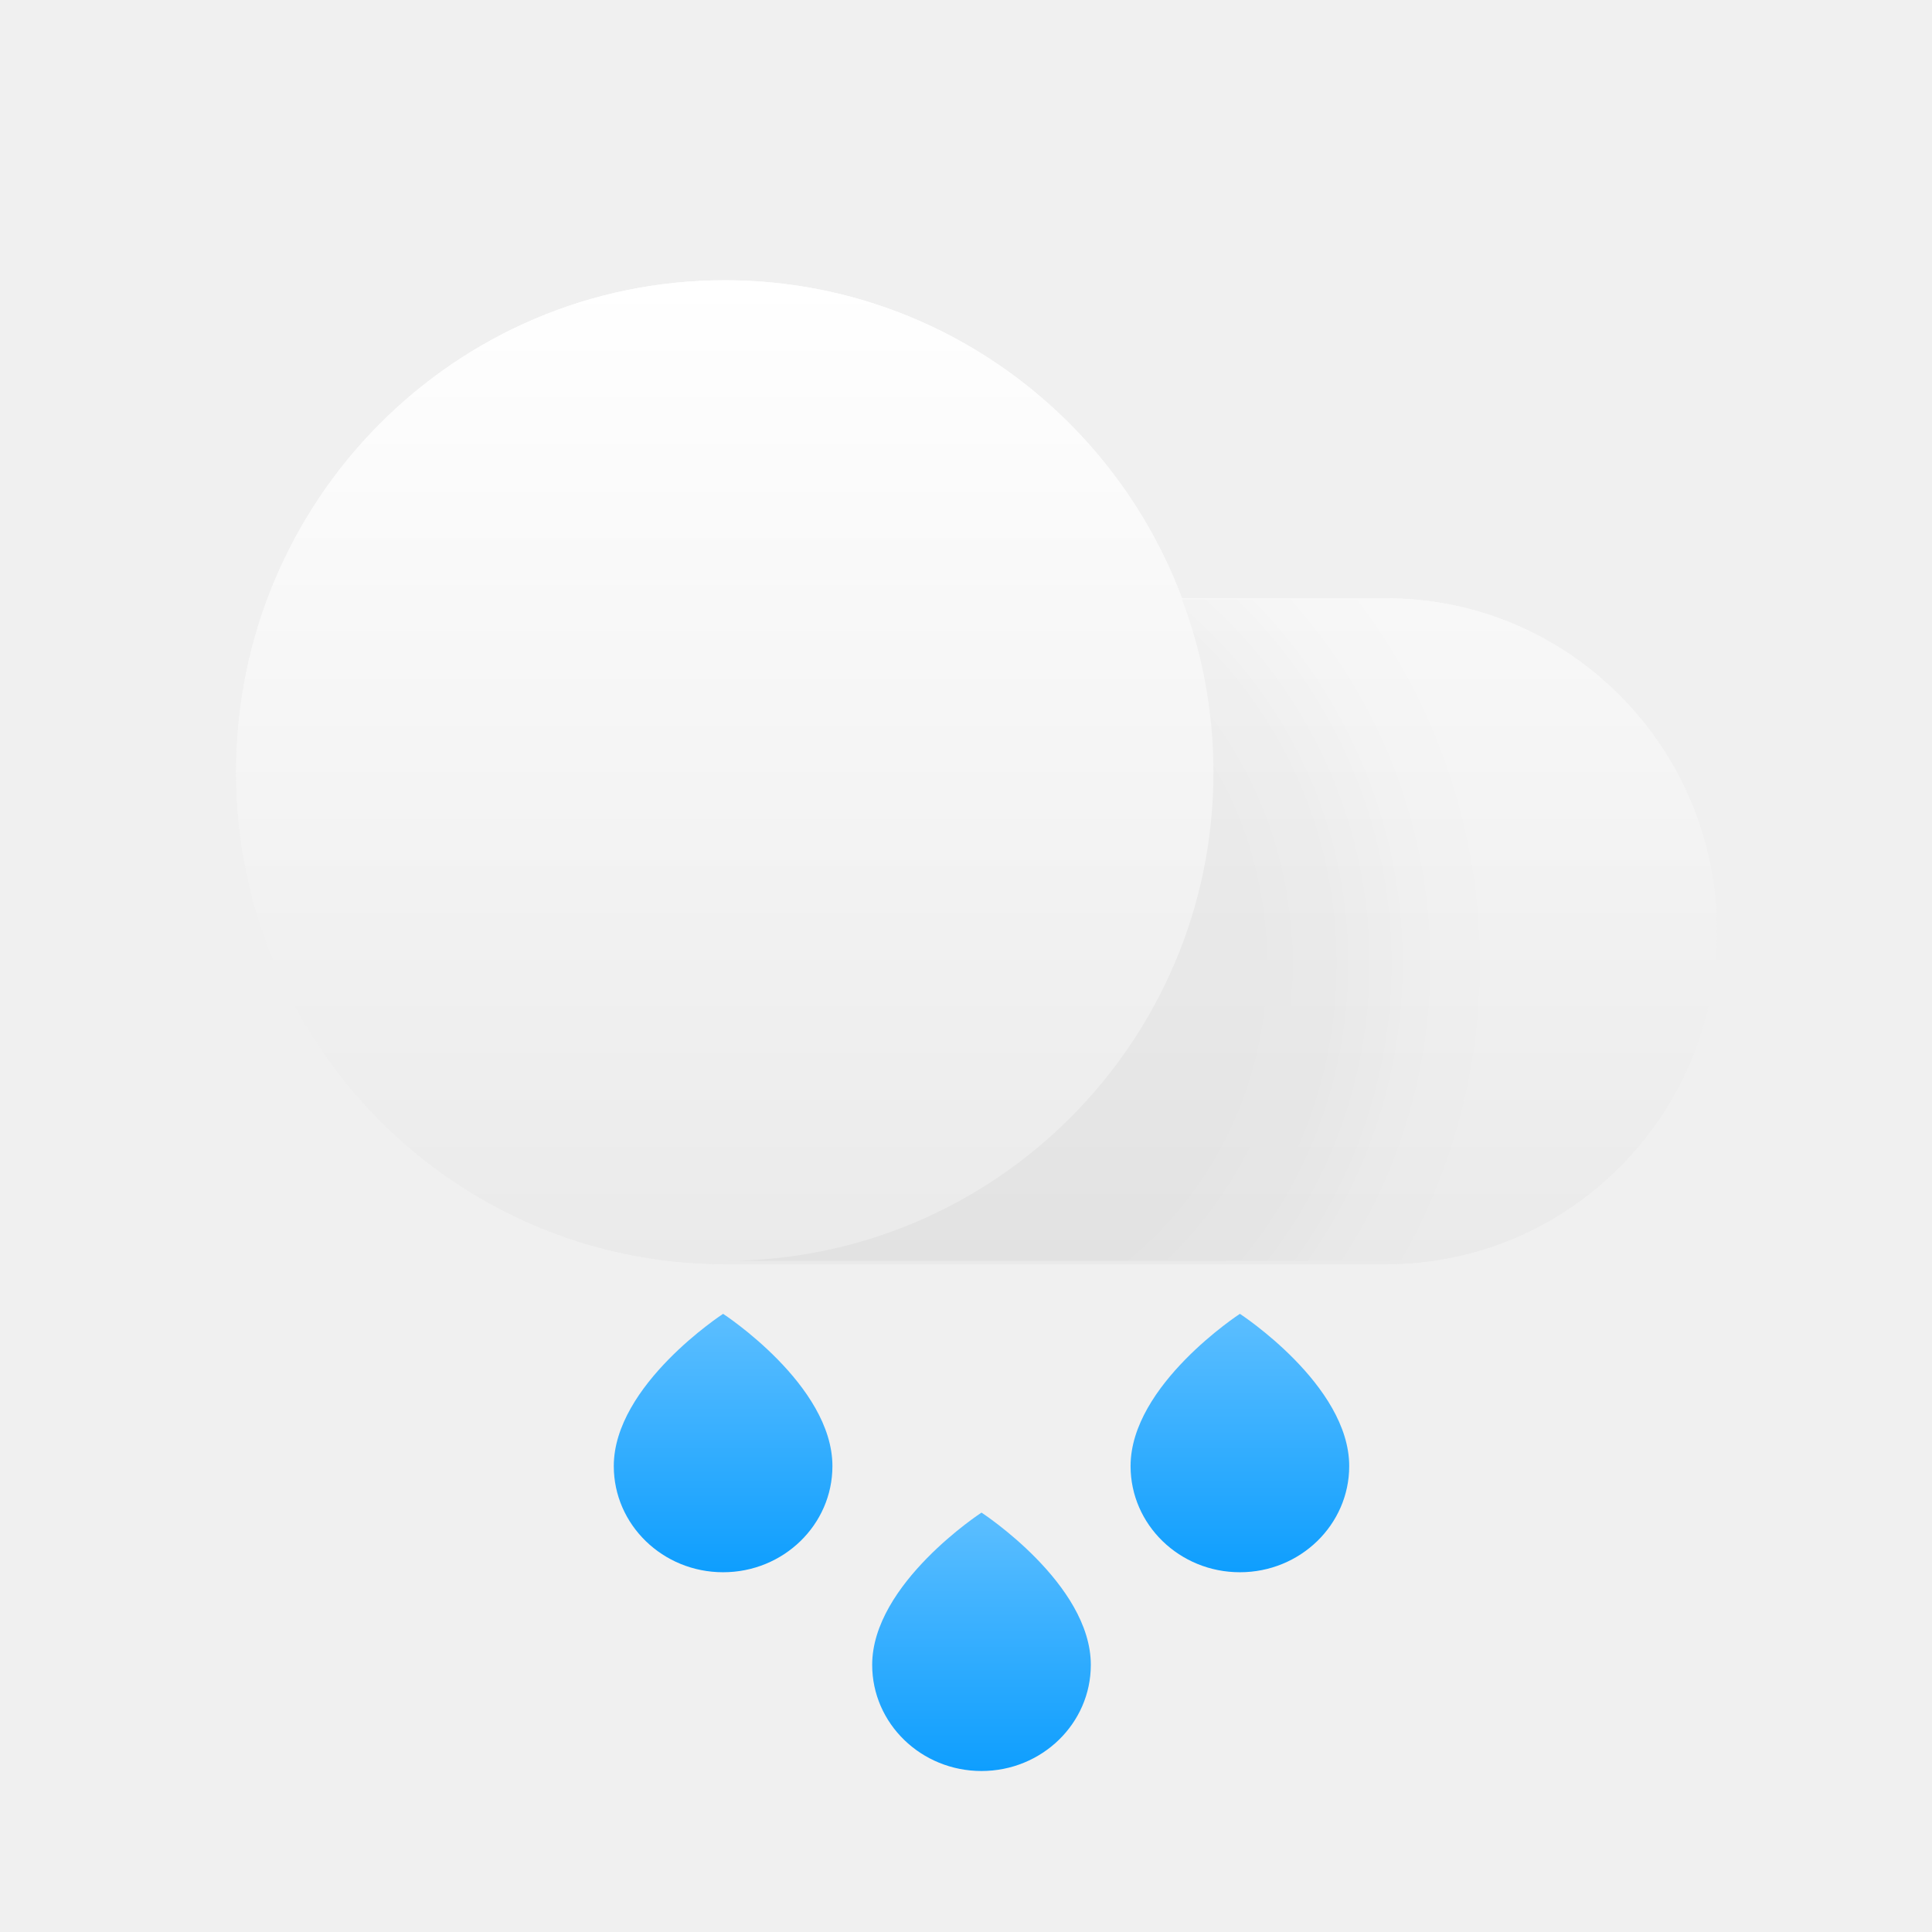
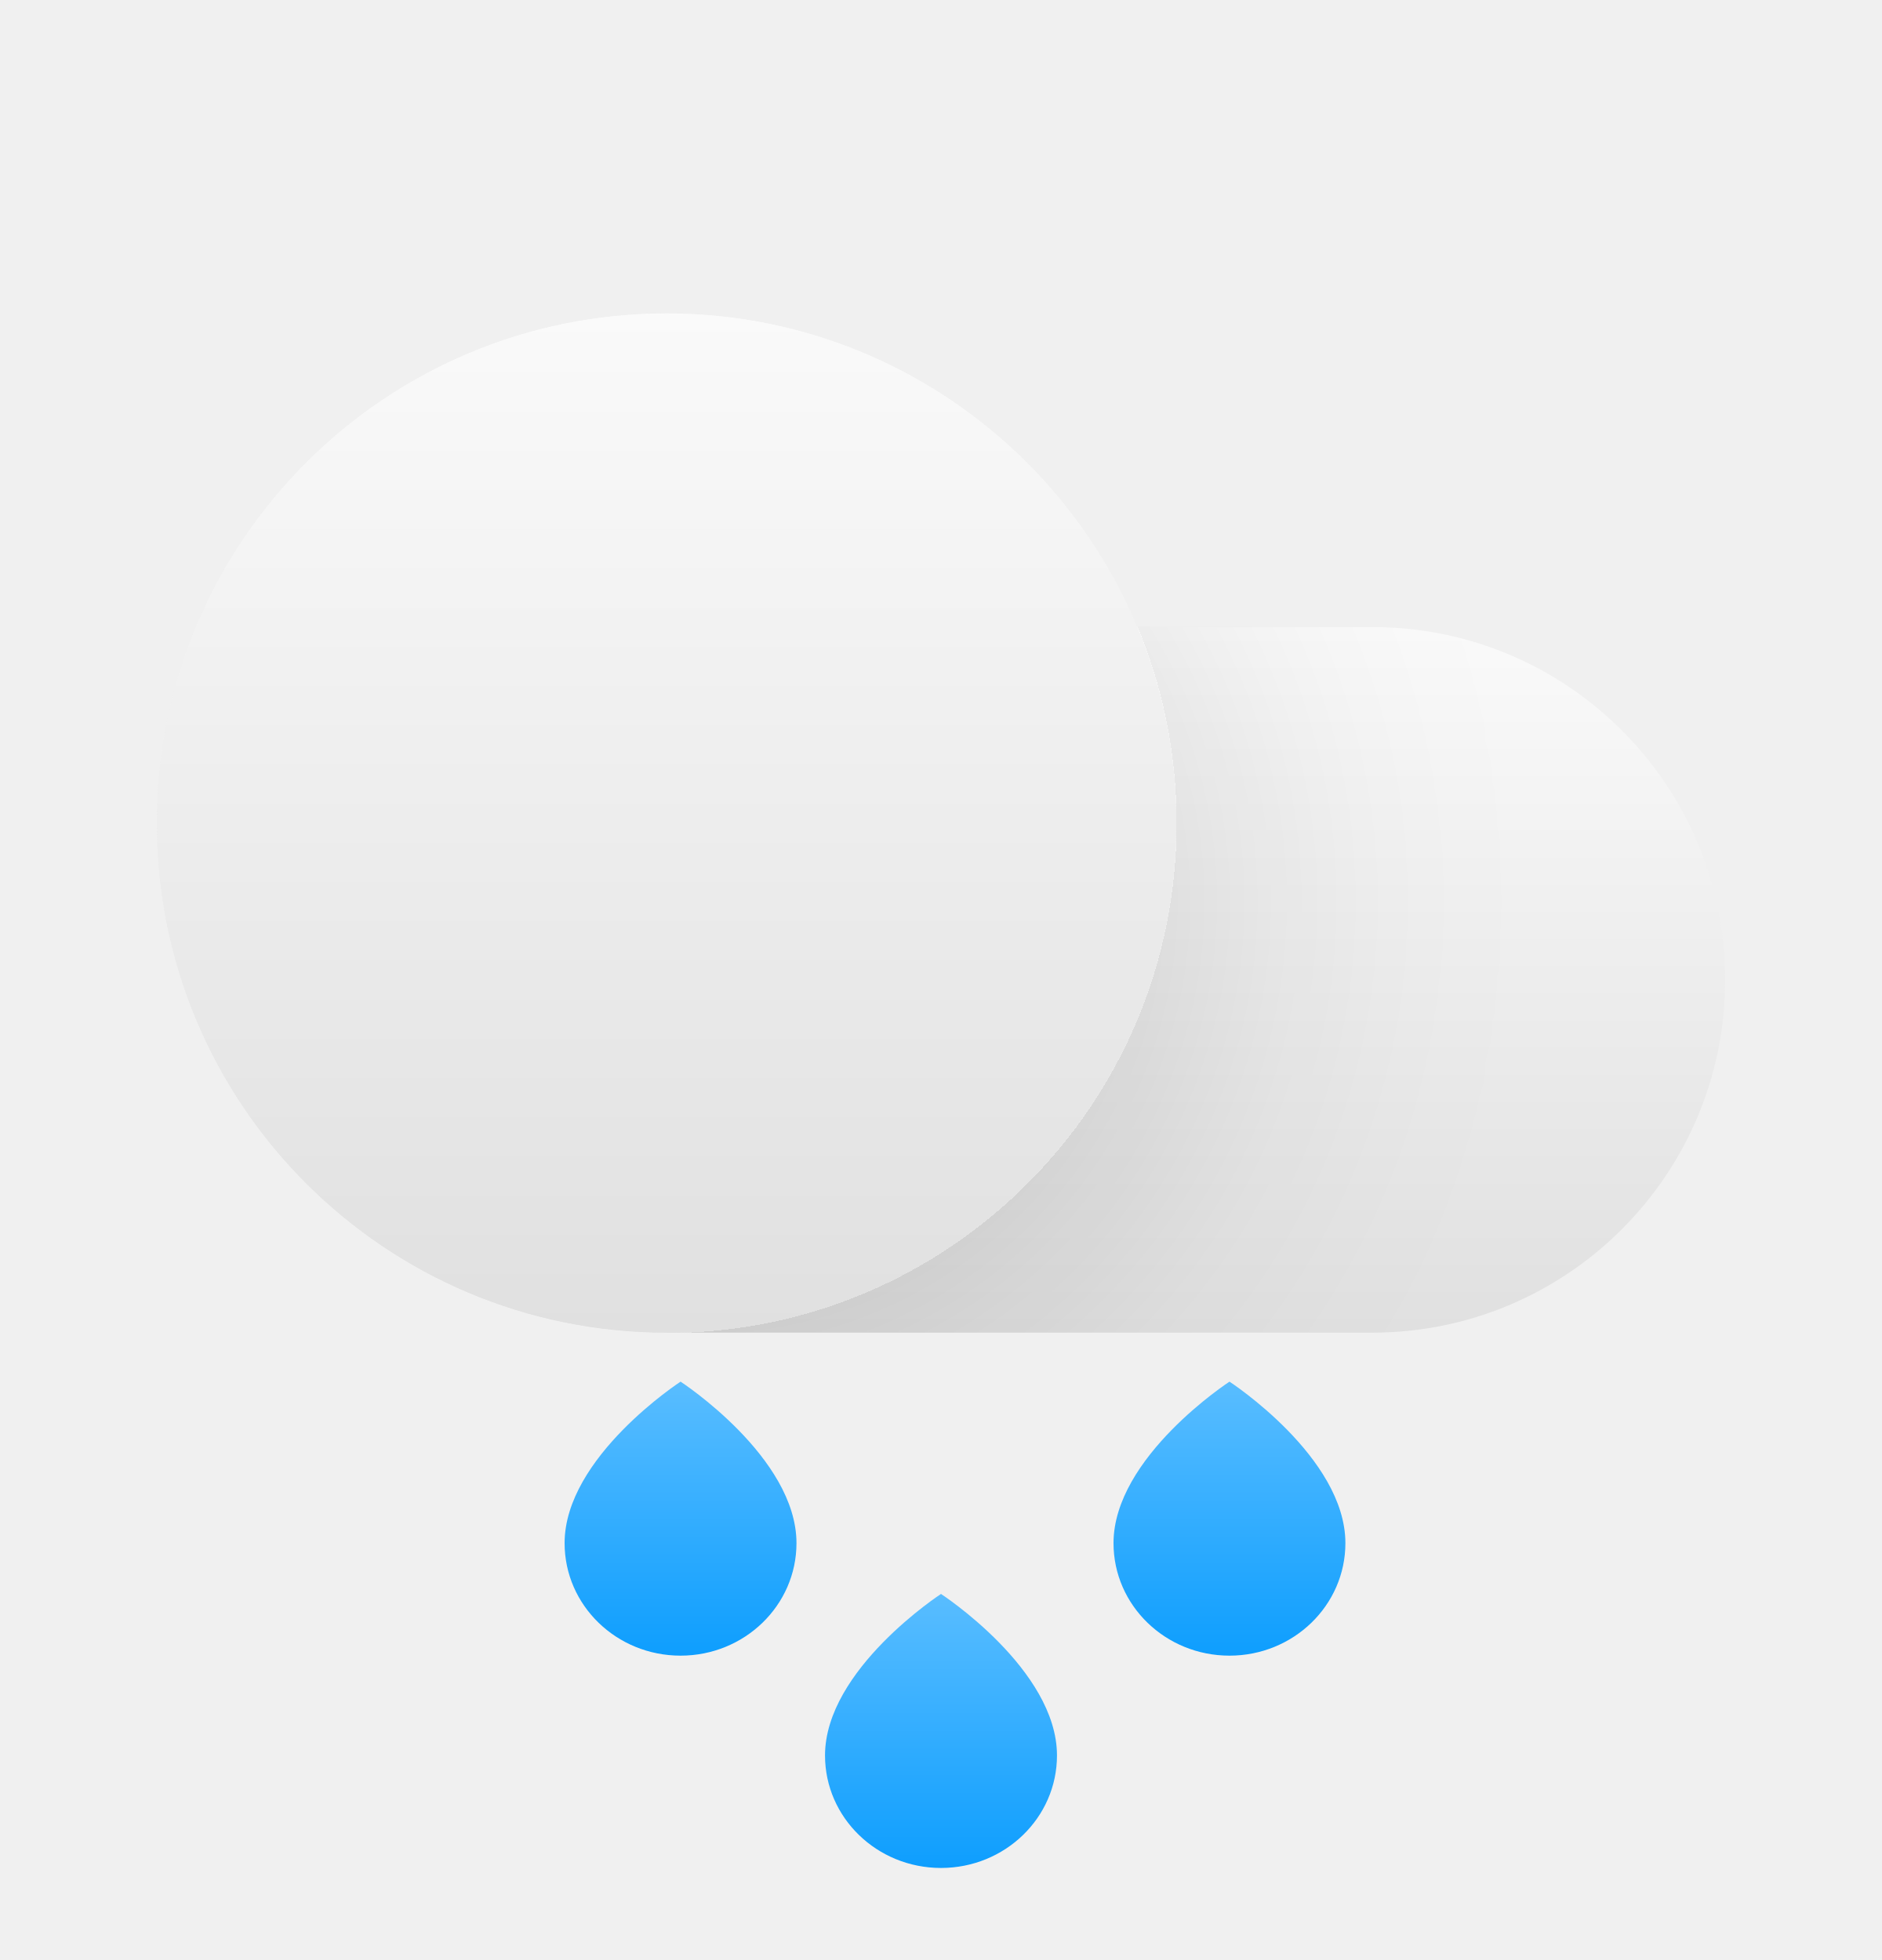
- <svg xmlns="http://www.w3.org/2000/svg" width="180" height="180" viewBox="0 0 180 180" fill="none">
-   <path d="M22 71.944C22 97.257 42.383 117.778 67.528 117.778H129.151C146.168 117.778 159.963 103.89 159.963 86.759C159.963 69.628 146.168 55.741 129.151 55.741H110.129C103.626 38.425 87.005 26.111 67.528 26.111C42.383 26.111 22 46.631 22 71.944Z" fill="url(#paint0_linear_103:182)" />
-   <path d="M22 71.944C22 97.257 42.383 117.778 67.528 117.778H129.151C146.168 117.778 159.963 103.89 159.963 86.759C159.963 69.628 146.168 55.741 129.151 55.741H110.129C103.626 38.425 87.005 26.111 67.528 26.111C42.383 26.111 22 46.631 22 71.944Z" fill="url(#paint1_linear_103:182)" />
-   <mask id="mask0_103:182" style="mask-type:alpha" maskUnits="userSpaceOnUse" x="67" y="55" width="93" height="63">
-     <path d="M67.527 117.472C92.672 117.472 113.055 97.089 113.055 71.944C113.055 66.278 112.02 60.853 110.128 55.849H129.151C146.168 55.849 159.963 69.644 159.963 86.66C159.963 103.677 146.168 117.472 129.151 117.472H67.527Z" fill="black" />
-   </mask>
-   <g mask="url(#mask0_103:182)">
-     <g opacity="0.3" filter="url(#filter0_dddddd_103:182)">
-       <circle cx="67.528" cy="71.944" r="45.528" fill="#C4C4C4" fill-opacity="0.01" />
+ <svg xmlns="http://www.w3.org/2000/svg" width="24" height="25" viewBox="0 0 24 25" fill="none">
+   <g clip-path="url(#clip0_403_472)">
+     <path d="M8.5 7.998H17.5C19.985 7.998 22 10.013 22 12.498C22 14.983 19.985 16.998 17.5 16.998H8.5V7.998Z" fill="url(#paint0_linear_403_472)" />
+     <circle cx="8.5" cy="10.498" r="6.5" fill="url(#paint1_linear_403_472)" />
+     <mask id="mask0_403_472" style="mask-type:alpha" maskUnits="userSpaceOnUse" x="2" y="3" width="20" height="14">
+       <path fill-rule="evenodd" clip-rule="evenodd" d="M14.502 7.998C13.522 5.649 11.204 3.998 8.5 3.998C4.91 3.998 2 6.908 2 10.498C2 14.088 4.91 16.998 8.5 16.998H17.5C19.985 16.998 22 14.983 22 12.498C22 10.013 19.985 7.998 17.5 7.998H14.502Z" fill="white" />
+       <path fill-rule="evenodd" clip-rule="evenodd" d="M14.502 7.998C13.522 5.649 11.204 3.998 8.5 3.998C4.91 3.998 2 6.908 2 10.498C2 14.088 4.91 16.998 8.5 16.998H17.5C19.985 16.998 22 14.983 22 12.498C22 10.013 19.985 7.998 17.5 7.998H14.502Z" fill="url(#paint2_linear_403_472)" />
+     </mask>
+     <g mask="url(#mask0_403_472)">
+       <g filter="url(#filter0_d_403_472)">
+         <circle cx="8.5" cy="10.498" r="6.5" fill="url(#paint3_linear_403_472)" />
+       </g>
    </g>
+     <path d="M13.479 22.391C13.479 23.184 12.817 23.826 12 23.826C11.183 23.826 10.521 23.184 10.521 22.391C10.521 21.293 12 20.331 12 20.331C12 20.331 13.479 21.293 13.479 22.391Z" fill="url(#paint4_linear_403_472)" />
+     <path d="M17.157 19.683C17.157 20.476 16.495 21.118 15.679 21.118C14.862 21.118 14.2 20.476 14.2 19.683C14.2 18.585 15.679 17.623 15.679 17.623C15.679 17.623 17.157 18.585 17.157 19.683Z" fill="url(#paint5_linear_403_472)" />
+     <path d="M10.157 19.683C10.157 20.476 9.495 21.118 8.679 21.118C7.862 21.118 7.2 20.476 7.2 19.683C7.2 18.585 8.679 17.623 8.679 17.623C8.679 17.623 10.157 18.585 10.157 19.683Z" fill="url(#paint6_linear_403_472)" />
  </g>
-   <path d="M77.555 136.593C77.555 142.054 72.995 146.482 67.37 146.482C61.745 146.482 57.185 142.054 57.185 136.593C57.185 129.031 67.37 122.407 67.37 122.407C67.37 122.407 77.555 129.031 77.555 136.593Z" fill="url(#paint2_linear_103:182)" />
-   <path d="M101.629 155.111C101.629 160.573 97.069 165 91.444 165C85.819 165 81.259 160.573 81.259 155.111C81.259 147.549 91.444 140.926 91.444 140.926C91.444 140.926 101.629 147.549 101.629 155.111Z" fill="url(#paint3_linear_103:182)" />
-   <path d="M125.703 136.593C125.703 142.054 121.143 146.482 115.518 146.482C109.893 146.482 105.333 142.054 105.333 136.593C105.333 129.031 115.518 122.407 115.518 122.407C115.518 122.407 125.703 129.031 125.703 136.593Z" fill="url(#paint4_linear_103:182)" />
  <defs>
-     <filter id="filter0_dddddd_103:182" x="21.8" y="26.272" width="118.1" height="121.029" filterUnits="userSpaceOnUse" color-interpolation-filters="sRGB">
+     <filter id="filter0_d_403_472" x="-1.5" y="0.998" width="21" height="21" filterUnits="userSpaceOnUse" color-interpolation-filters="sRGB">
      <feFlood flood-opacity="0" result="BackgroundImageFix" />
      <feColorMatrix in="SourceAlpha" type="matrix" values="0 0 0 0 0 0 0 0 0 0 0 0 0 0 0 0 0 0 127 0" result="hardAlpha" />
-       <feOffset dx="0.274" dy="0.329" />
-       <feGaussianBlur stdDeviation="0.237" />
-       <feColorMatrix type="matrix" values="0 0 0 0 0 0 0 0 0 0 0 0 0 0 0 0 0 0 0.014 0" />
-       <feBlend mode="normal" in2="BackgroundImageFix" result="effect1_dropShadow_103:182" />
-       <feColorMatrix in="SourceAlpha" type="matrix" values="0 0 0 0 0 0 0 0 0 0 0 0 0 0 0 0 0 0 127 0" result="hardAlpha" />
-       <feOffset dx="1.207" dy="1.45" />
-       <feGaussianBlur stdDeviation="0.49" />
-       <feColorMatrix type="matrix" values="0 0 0 0 0 0 0 0 0 0 0 0 0 0 0 0 0 0 0.024 0" />
-       <feBlend mode="normal" in2="effect1_dropShadow_103:182" result="effect2_dropShadow_103:182" />
-       <feColorMatrix in="SourceAlpha" type="matrix" values="0 0 0 0 0 0 0 0 0 0 0 0 0 0 0 0 0 0 127 0" result="hardAlpha" />
-       <feOffset dx="2.962" dy="3.558" />
-       <feGaussianBlur stdDeviation="0.978" />
-       <feColorMatrix type="matrix" values="0 0 0 0 0 0 0 0 0 0 0 0 0 0 0 0 0 0 0.03 0" />
-       <feBlend mode="normal" in2="effect2_dropShadow_103:182" result="effect3_dropShadow_103:182" />
-       <feColorMatrix in="SourceAlpha" type="matrix" values="0 0 0 0 0 0 0 0 0 0 0 0 0 0 0 0 0 0 127 0" result="hardAlpha" />
-       <feOffset dx="5.704" dy="6.853" />
-       <feGaussianBlur stdDeviation="1.917" />
-       <feColorMatrix type="matrix" values="0 0 0 0 0 0 0 0 0 0 0 0 0 0 0 0 0 0 0.036 0" />
-       <feBlend mode="normal" in2="effect3_dropShadow_103:182" result="effect4_dropShadow_103:182" />
-       <feColorMatrix in="SourceAlpha" type="matrix" values="0 0 0 0 0 0 0 0 0 0 0 0 0 0 0 0 0 0 127 0" result="hardAlpha" />
-       <feOffset dx="9.598" dy="11.532" />
-       <feGaussianBlur stdDeviation="3.525" />
-       <feColorMatrix type="matrix" values="0 0 0 0 0 0 0 0 0 0 0 0 0 0 0 0 0 0 0.046 0" />
-       <feBlend mode="normal" in2="effect4_dropShadow_103:182" result="effect5_dropShadow_103:182" />
-       <feColorMatrix in="SourceAlpha" type="matrix" values="0 0 0 0 0 0 0 0 0 0 0 0 0 0 0 0 0 0 127 0" result="hardAlpha" />
-       <feOffset dx="14.808" dy="17.792" />
-       <feGaussianBlur stdDeviation="6.019" />
-       <feColorMatrix type="matrix" values="0 0 0 0 0 0 0 0 0 0 0 0 0 0 0 0 0 0 0.06 0" />
-       <feBlend mode="normal" in2="effect5_dropShadow_103:182" result="effect6_dropShadow_103:182" />
-       <feBlend mode="normal" in="SourceGraphic" in2="effect6_dropShadow_103:182" result="shape" />
+       <feOffset dx="0.5" dy="1" />
+       <feGaussianBlur stdDeviation="2" />
+       <feComposite in2="hardAlpha" operator="out" />
+       <feColorMatrix type="matrix" values="0 0 0 0 0 0 0 0 0 0 0 0 0 0 0 0 0 0 0.12 0" />
+       <feBlend mode="multiply" in2="BackgroundImageFix" result="effect1_dropShadow_403_472" />
+       <feBlend mode="normal" in="SourceGraphic" in2="effect1_dropShadow_403_472" result="shape" />
    </filter>
-     <linearGradient id="paint0_linear_103:182" x1="90.981" y1="26.111" x2="90.981" y2="117.778" gradientUnits="userSpaceOnUse">
+     <linearGradient id="paint0_linear_403_472" x1="15.25" y1="7.998" x2="15.25" y2="16.998" gradientUnits="userSpaceOnUse">
+       <stop stop-color="#FAFAFA" />
+       <stop offset="1" stop-color="#E0E0E0" />
+     </linearGradient>
+     <linearGradient id="paint1_linear_403_472" x1="8.5" y1="3.998" x2="8.5" y2="16.998" gradientUnits="userSpaceOnUse">
+       <stop stop-color="#FAFAFA" />
+       <stop offset="1" stop-color="#E0E0E0" />
+     </linearGradient>
+     <linearGradient id="paint2_linear_403_472" x1="12" y1="10.998" x2="12" y2="16.998" gradientUnits="userSpaceOnUse">
      <stop stop-color="white" />
-       <stop offset="1" stop-color="#EAEAEA" />
+       <stop offset="1" stop-color="white" stop-opacity="0" />
    </linearGradient>
-     <linearGradient id="paint1_linear_103:182" x1="90.981" y1="26.111" x2="90.981" y2="117.778" gradientUnits="userSpaceOnUse">
-       <stop stop-color="white" />
-       <stop offset="1" stop-color="#EAEAEA" />
+     <linearGradient id="paint3_linear_403_472" x1="8.5" y1="3.998" x2="8.5" y2="16.998" gradientUnits="userSpaceOnUse">
+       <stop stop-color="#FAFAFA" />
+       <stop offset="1" stop-color="#E0E0E0" />
    </linearGradient>
-     <linearGradient id="paint2_linear_103:182" x1="67.37" y1="123.411" x2="67.37" y2="146.482" gradientUnits="userSpaceOnUse">
+     <linearGradient id="paint4_linear_403_472" x1="12" y1="20.331" x2="12" y2="23.826" gradientUnits="userSpaceOnUse">
      <stop stop-color="#59BDFF" />
      <stop offset="1" stop-color="#0E9EFE" />
    </linearGradient>
-     <linearGradient id="paint3_linear_103:182" x1="91.444" y1="141.929" x2="91.444" y2="165" gradientUnits="userSpaceOnUse">
+     <linearGradient id="paint5_linear_403_472" x1="15.679" y1="17.623" x2="15.679" y2="21.118" gradientUnits="userSpaceOnUse">
      <stop stop-color="#59BDFF" />
      <stop offset="1" stop-color="#0E9EFE" />
    </linearGradient>
-     <linearGradient id="paint4_linear_103:182" x1="115.518" y1="123.411" x2="115.518" y2="146.482" gradientUnits="userSpaceOnUse">
+     <linearGradient id="paint6_linear_403_472" x1="8.679" y1="17.623" x2="8.679" y2="21.118" gradientUnits="userSpaceOnUse">
      <stop stop-color="#59BDFF" />
      <stop offset="1" stop-color="#0E9EFE" />
    </linearGradient>
+     <clipPath id="clip0_403_472">
+       <rect width="24" height="24" fill="white" transform="translate(0 0.998138)" />
+     </clipPath>
  </defs>
</svg>
